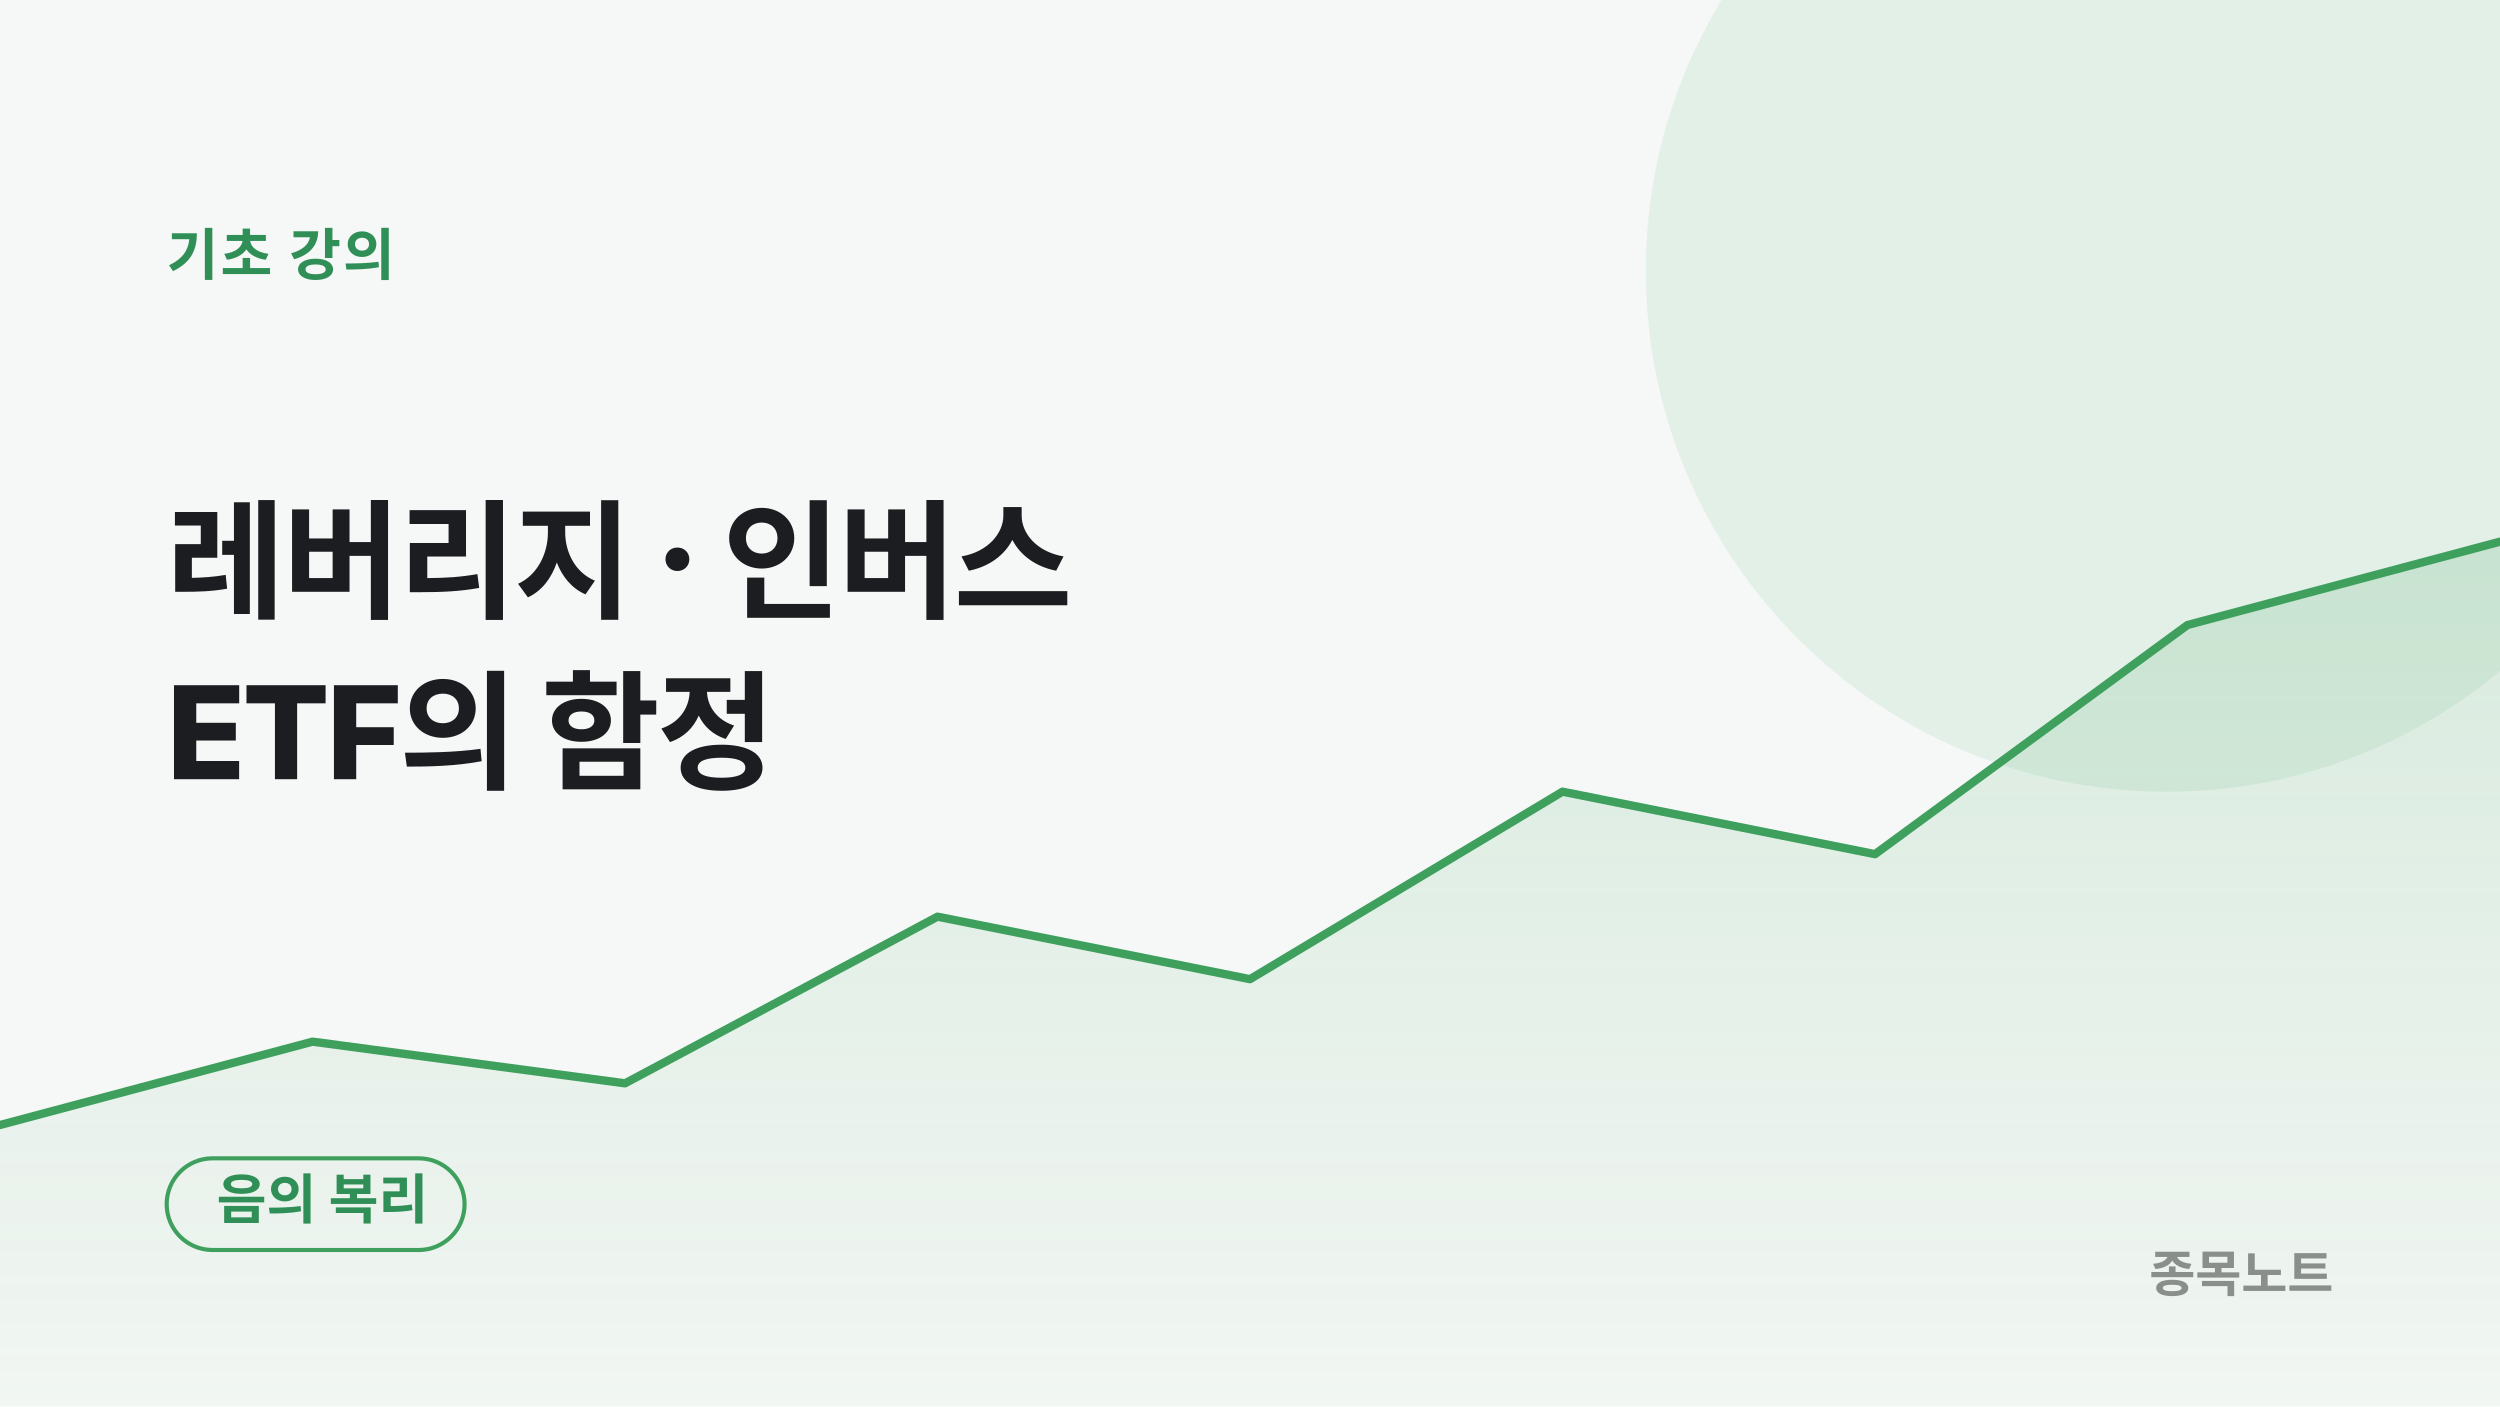
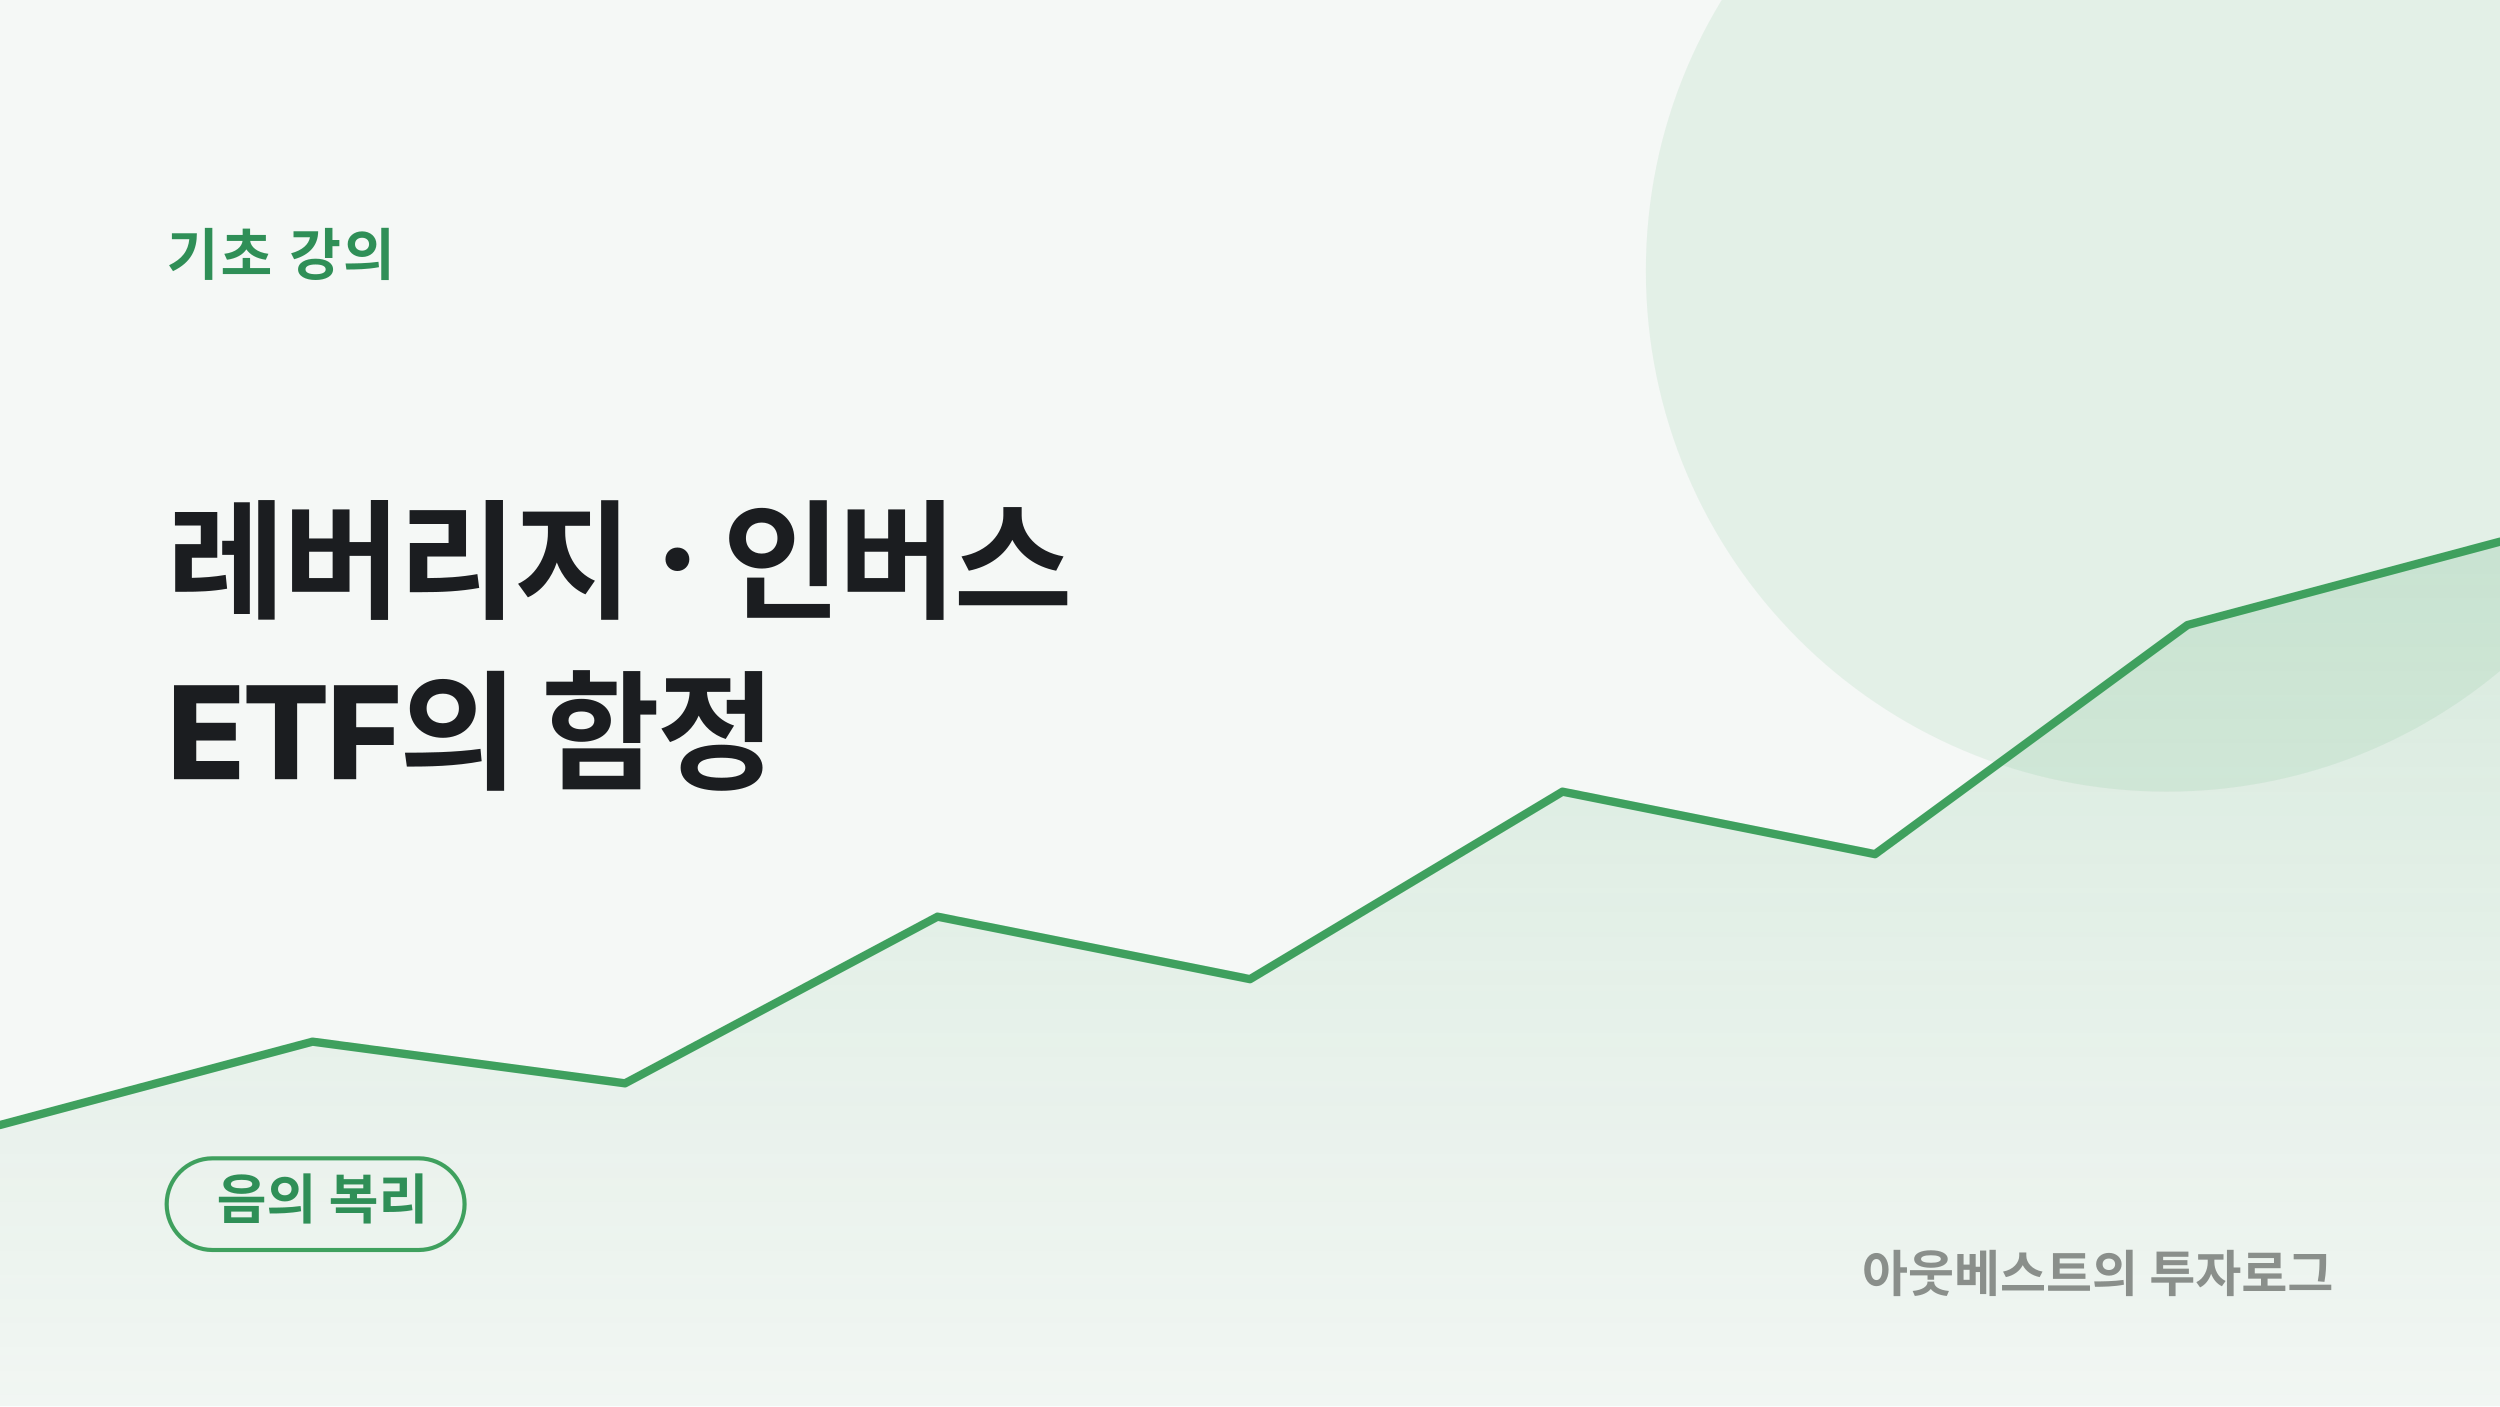
<svg xmlns="http://www.w3.org/2000/svg" viewBox="0 0 1200 675" width="1200" height="675" role="img" aria-label="레버리지 · 인버스 ETF의 함정">
  <defs>
    <linearGradient id="g" x1="0" y1="0" x2="0" y2="1">
      <stop offset="0" stop-color="#3fa05e" stop-opacity="0.16" />
      <stop offset="1" stop-color="#3fa05e" stop-opacity="0.02" />
    </linearGradient>
  </defs>
  <style>
  .bg{fill:#f5f8f6} .blob{fill:#3fa05e;opacity:0.10}
  .eye{fill:#2f8f57;font:700 27px system-ui,-apple-system,"Segoe UI",sans-serif;letter-spacing:1px}
  .ttl{fill:#1b1d20;font:800 62px system-ui,-apple-system,"Segoe UI",sans-serif;letter-spacing:-1.5px}
  .brand{fill:#8a8f8b;font:600 24px system-ui,sans-serif}
  .tkr{fill:#2f8f57;font:700 26px system-ui,sans-serif;font-variant-numeric:tabular-nums}
  .tkrbox{fill:none;stroke:#3fa05e;stroke-width:2}
  .line{fill:none;stroke:#3fa05e;stroke-width:4;stroke-linejoin:round;stroke-linecap:round}
</style>
  <rect class="bg" width="1200" height="675" />
  <circle class="blob" cx="1040" cy="130" r="250" />
  <path d="M0 540 L150 500 L300 520 L450 440 L600 470 L750 380 L900 410 L1050 300 L1200 260 L1200 675 L0 675 Z" fill="url(#g)" />
  <path d="M0 540 L150 500 L300 520 L450 440 L600 470 L750 380 L900 410 L1050 300 L1200 260" class="line" />
  <text x="80" y="132" class="eye">기초 강의</text>
  <text x="80" y="292" class="ttl">레버리지 · 인버스</text>
  <text x="80" y="374" class="ttl">ETF의 함정</text>
  <rect class="tkrbox" x="80" y="556" width="143" height="44" rx="22" />
  <text x="104" y="585" class="tkr">음의 복리</text>
-   <text x="1120" y="620" text-anchor="end" class="brand">종목노트</text>
+   <text x="1120" y="620" text-anchor="end" class="brand">아웃베스트의 투자로그</text>
</svg>
